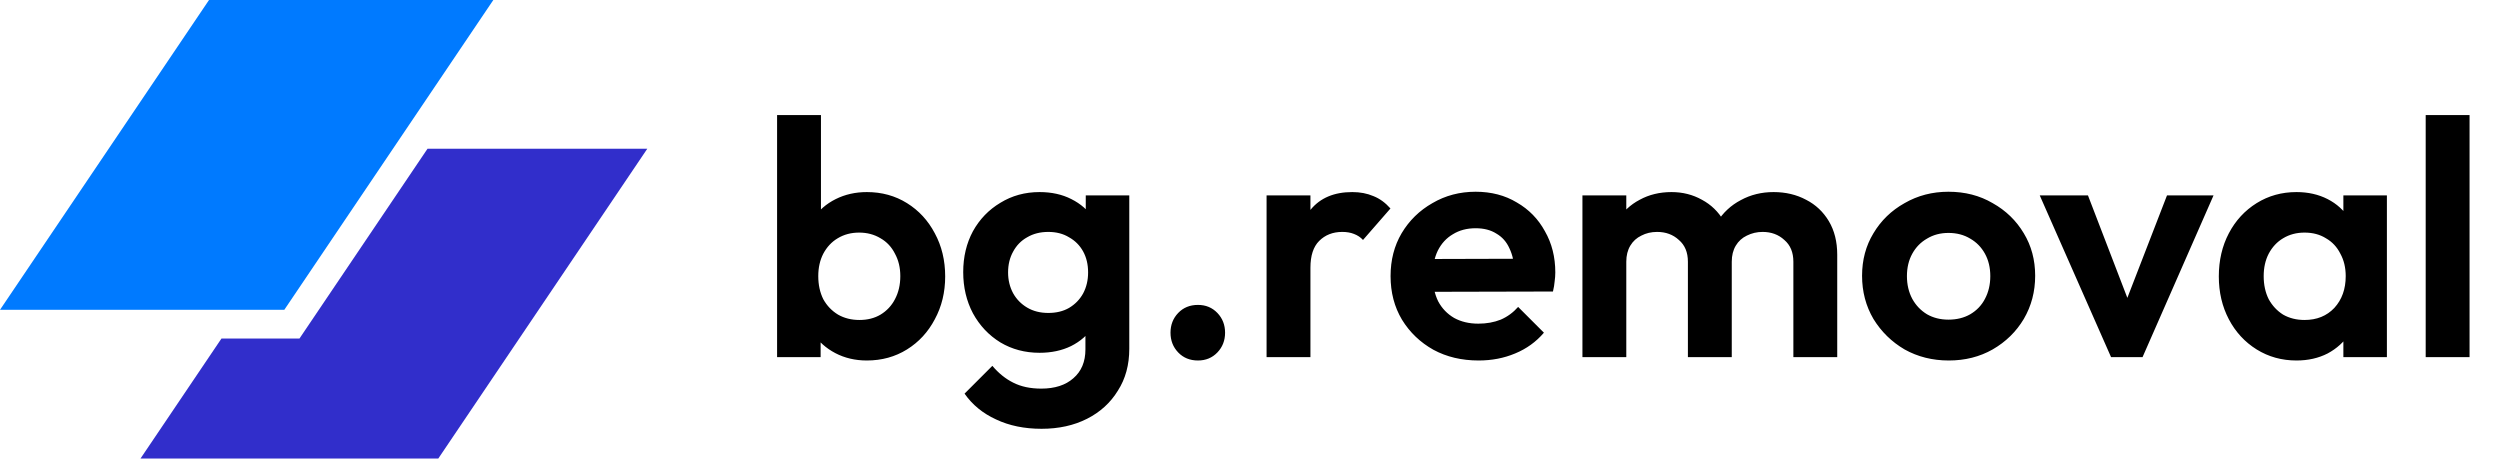
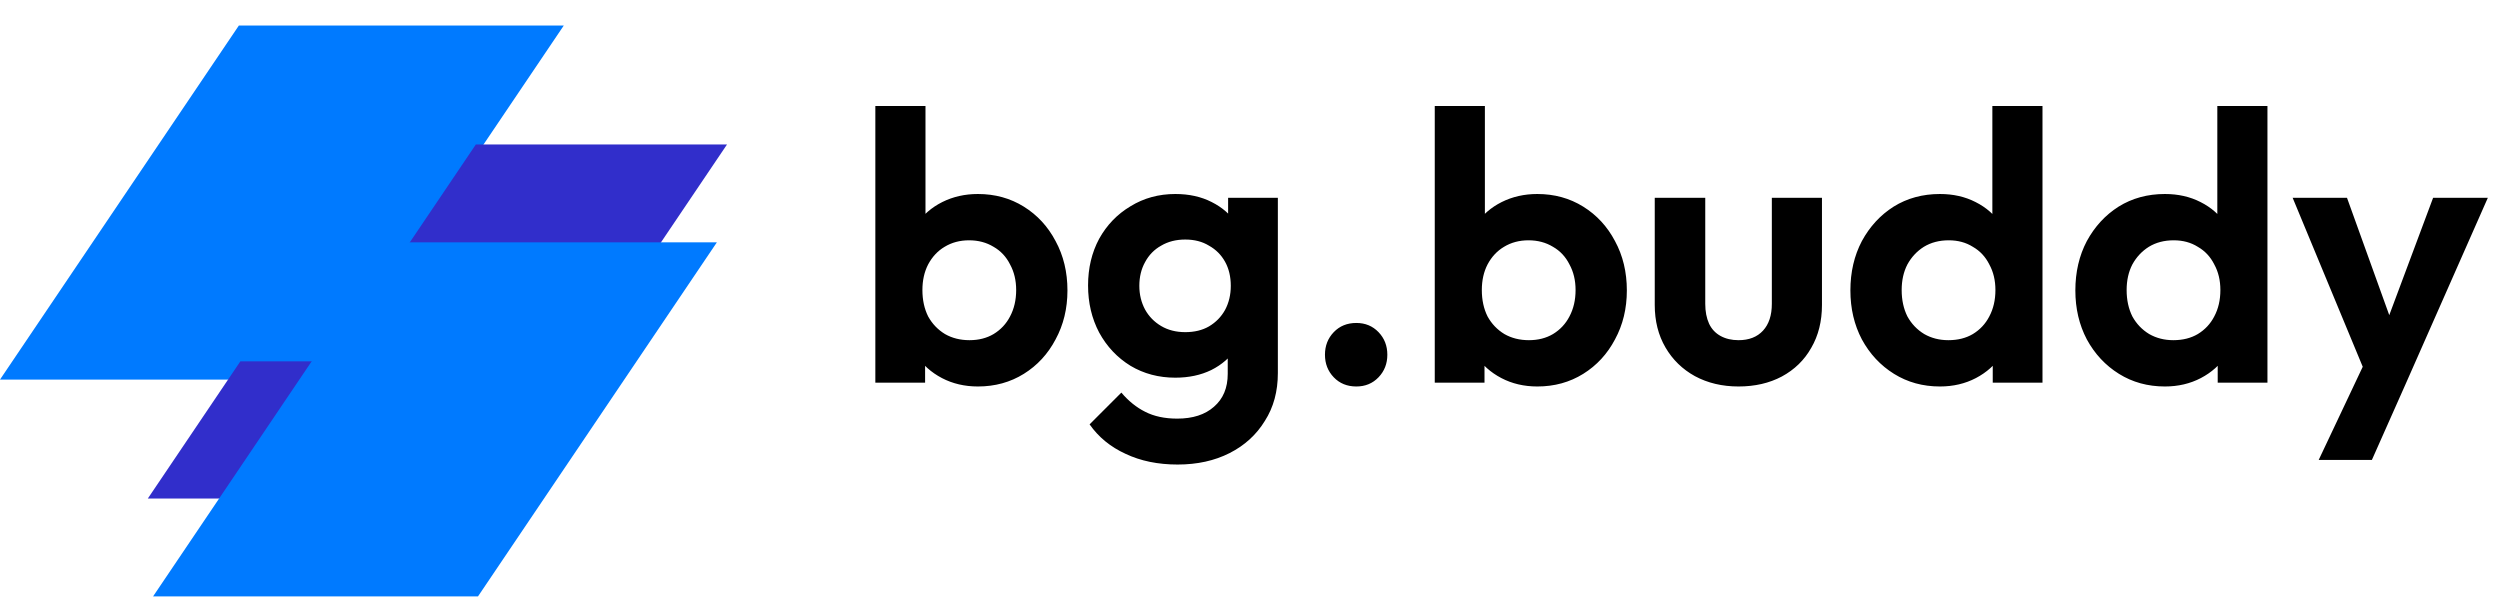
- <svg xmlns="http://www.w3.org/2000/svg" width="224" height="42" viewBox="0 0 224 42" fill="none">
-   <path d="M77.668 32.3C76.627 32.3 75.688 32.08 74.847 31.64C74.007 31.2 73.338 30.6 72.838 29.84C72.338 29.08 72.067 28.23 72.028 27.29V22.13C72.067 21.19 72.338 20.35 72.838 19.61C73.358 18.85 74.037 18.26 74.877 17.84C75.718 17.42 76.647 17.21 77.668 17.21C79.007 17.21 80.207 17.54 81.267 18.2C82.328 18.86 83.157 19.76 83.757 20.9C84.377 22.04 84.688 23.33 84.688 24.77C84.688 26.19 84.377 27.47 83.757 28.61C83.157 29.75 82.328 30.65 81.267 31.31C80.207 31.97 79.007 32.3 77.668 32.3ZM77.007 28.67C77.728 28.67 78.358 28.51 78.897 28.19C79.457 27.85 79.888 27.39 80.188 26.81C80.507 26.21 80.668 25.52 80.668 24.74C80.668 23.98 80.507 23.31 80.188 22.73C79.888 22.13 79.457 21.67 78.897 21.35C78.338 21.01 77.698 20.84 76.978 20.84C76.257 20.84 75.618 21.01 75.058 21.35C74.517 21.67 74.088 22.13 73.767 22.73C73.468 23.31 73.317 23.98 73.317 24.74C73.317 25.52 73.468 26.21 73.767 26.81C74.088 27.39 74.528 27.85 75.088 28.19C75.647 28.51 76.287 28.67 77.007 28.67ZM69.627 32V10.31H73.558V21.08L72.897 24.56L73.528 28.1V32H69.627ZM93.324 38.42C91.784 38.42 90.424 38.14 89.244 37.58C88.064 37.04 87.124 36.27 86.424 35.27L88.914 32.78C89.474 33.44 90.094 33.94 90.774 34.28C91.474 34.64 92.314 34.82 93.294 34.82C94.514 34.82 95.474 34.51 96.174 33.89C96.894 33.27 97.254 32.41 97.254 31.31V27.68L97.914 24.5L97.284 21.32V17.51H101.184V31.25C101.184 32.69 100.844 33.94 100.164 35C99.504 36.08 98.584 36.92 97.404 37.52C96.224 38.12 94.864 38.42 93.324 38.42ZM93.144 31.61C91.844 31.61 90.674 31.3 89.634 30.68C88.594 30.04 87.774 29.17 87.174 28.07C86.594 26.97 86.304 25.74 86.304 24.38C86.304 23.02 86.594 21.8 87.174 20.72C87.774 19.64 88.594 18.79 89.634 18.17C90.674 17.53 91.844 17.21 93.144 17.21C94.224 17.21 95.174 17.42 95.994 17.84C96.834 18.26 97.494 18.84 97.974 19.58C98.454 20.3 98.714 21.15 98.754 22.13V26.69C98.714 27.65 98.444 28.51 97.944 29.27C97.464 30.01 96.804 30.59 95.964 31.01C95.144 31.41 94.204 31.61 93.144 31.61ZM93.924 28.04C94.644 28.04 95.264 27.89 95.784 27.59C96.324 27.27 96.744 26.84 97.044 26.3C97.344 25.74 97.494 25.11 97.494 24.41C97.494 23.69 97.344 23.06 97.044 22.52C96.744 21.98 96.324 21.56 95.784 21.26C95.264 20.94 94.644 20.78 93.924 20.78C93.204 20.78 92.574 20.94 92.034 21.26C91.494 21.56 91.074 21.99 90.774 22.55C90.474 23.09 90.324 23.71 90.324 24.41C90.324 25.09 90.474 25.71 90.774 26.27C91.074 26.81 91.494 27.24 92.034 27.56C92.574 27.88 93.204 28.04 93.924 28.04ZM107.337 32.3C106.617 32.3 106.027 32.06 105.567 31.58C105.107 31.1 104.877 30.51 104.877 29.81C104.877 29.11 105.107 28.52 105.567 28.04C106.027 27.56 106.617 27.32 107.337 27.32C108.037 27.32 108.617 27.56 109.077 28.04C109.537 28.52 109.767 29.11 109.767 29.81C109.767 30.51 109.537 31.1 109.077 31.58C108.617 32.06 108.037 32.3 107.337 32.3ZM113.485 32V17.51H117.415V32H113.485ZM117.415 23.99L115.885 22.97C116.065 21.19 116.585 19.79 117.445 18.77C118.305 17.73 119.545 17.21 121.165 17.21C121.865 17.21 122.495 17.33 123.055 17.57C123.615 17.79 124.125 18.16 124.585 18.68L122.125 21.5C121.905 21.26 121.635 21.08 121.315 20.96C121.015 20.84 120.665 20.78 120.265 20.78C119.425 20.78 118.735 21.05 118.195 21.59C117.675 22.11 117.415 22.91 117.415 23.99ZM132.485 32.3C130.965 32.3 129.615 31.98 128.435 31.34C127.255 30.68 126.315 29.78 125.615 28.64C124.935 27.5 124.595 26.2 124.595 24.74C124.595 23.3 124.925 22.02 125.585 20.9C126.265 19.76 127.185 18.86 128.345 18.2C129.505 17.52 130.795 17.18 132.215 17.18C133.615 17.18 134.845 17.5 135.905 18.14C136.985 18.76 137.825 19.62 138.425 20.72C139.045 21.8 139.355 23.03 139.355 24.41C139.355 24.67 139.335 24.94 139.295 25.22C139.275 25.48 139.225 25.78 139.145 26.12L126.965 26.15V23.21L137.315 23.18L135.725 24.41C135.685 23.55 135.525 22.83 135.245 22.25C134.985 21.67 134.595 21.23 134.075 20.93C133.575 20.61 132.955 20.45 132.215 20.45C131.435 20.45 130.755 20.63 130.175 20.99C129.595 21.33 129.145 21.82 128.825 22.46C128.525 23.08 128.375 23.82 128.375 24.68C128.375 25.56 128.535 26.33 128.855 26.99C129.195 27.63 129.675 28.13 130.295 28.49C130.915 28.83 131.635 29 132.455 29C133.195 29 133.865 28.88 134.465 28.64C135.065 28.38 135.585 28 136.025 27.5L138.335 29.81C137.635 30.63 136.775 31.25 135.755 31.67C134.755 32.09 133.665 32.3 132.485 32.3ZM141.786 32V17.51H145.716V32H141.786ZM151.236 32V23.45C151.236 22.61 150.966 21.96 150.426 21.5C149.906 21.02 149.256 20.78 148.476 20.78C147.956 20.78 147.486 20.89 147.066 21.11C146.646 21.31 146.316 21.61 146.076 22.01C145.836 22.41 145.716 22.89 145.716 23.45L144.186 22.7C144.186 21.58 144.426 20.61 144.906 19.79C145.406 18.97 146.076 18.34 146.916 17.9C147.756 17.44 148.706 17.21 149.766 17.21C150.766 17.21 151.676 17.44 152.496 17.9C153.316 18.34 153.966 18.97 154.446 19.79C154.926 20.59 155.166 21.56 155.166 22.7V32H151.236ZM160.686 32V23.45C160.686 22.61 160.416 21.96 159.876 21.5C159.356 21.02 158.706 20.78 157.926 20.78C157.426 20.78 156.956 20.89 156.516 21.11C156.096 21.31 155.766 21.61 155.526 22.01C155.286 22.41 155.166 22.89 155.166 23.45L152.916 22.91C152.996 21.75 153.306 20.75 153.846 19.91C154.386 19.05 155.096 18.39 155.976 17.93C156.856 17.45 157.836 17.21 158.916 17.21C159.996 17.21 160.966 17.44 161.826 17.9C162.686 18.34 163.366 18.98 163.866 19.82C164.366 20.66 164.616 21.66 164.616 22.82V32H160.686ZM174.611 32.3C173.151 32.3 171.831 31.97 170.651 31.31C169.491 30.63 168.561 29.72 167.861 28.58C167.181 27.42 166.841 26.13 166.841 24.71C166.841 23.29 167.181 22.02 167.861 20.9C168.541 19.76 169.471 18.86 170.651 18.2C171.831 17.52 173.141 17.18 174.581 17.18C176.061 17.18 177.381 17.52 178.541 18.2C179.721 18.86 180.651 19.76 181.331 20.9C182.011 22.02 182.351 23.29 182.351 24.71C182.351 26.13 182.011 27.42 181.331 28.58C180.651 29.72 179.721 30.63 178.541 31.31C177.381 31.97 176.071 32.3 174.611 32.3ZM174.581 28.64C175.321 28.64 175.971 28.48 176.531 28.16C177.111 27.82 177.551 27.36 177.851 26.78C178.171 26.18 178.331 25.5 178.331 24.74C178.331 23.98 178.171 23.31 177.851 22.73C177.531 22.15 177.091 21.7 176.531 21.38C175.971 21.04 175.321 20.87 174.581 20.87C173.861 20.87 173.221 21.04 172.661 21.38C172.101 21.7 171.661 22.15 171.341 22.73C171.021 23.31 170.861 23.98 170.861 24.74C170.861 25.5 171.021 26.18 171.341 26.78C171.661 27.36 172.101 27.82 172.661 28.16C173.221 28.48 173.861 28.64 174.581 28.64ZM189.152 32L182.762 17.51H187.082L191.672 29.45H189.542L194.162 17.51H198.332L191.972 32H189.152ZM205.766 32.3C204.446 32.3 203.256 31.97 202.196 31.31C201.136 30.65 200.306 29.75 199.706 28.61C199.106 27.47 198.806 26.19 198.806 24.77C198.806 23.33 199.106 22.04 199.706 20.9C200.306 19.76 201.136 18.86 202.196 18.2C203.256 17.54 204.446 17.21 205.766 17.21C206.806 17.21 207.736 17.42 208.556 17.84C209.376 18.26 210.026 18.85 210.506 19.61C211.006 20.35 211.276 21.19 211.316 22.13V27.35C211.276 28.31 211.006 29.16 210.506 29.9C210.026 30.64 209.376 31.23 208.556 31.67C207.736 32.09 206.806 32.3 205.766 32.3ZM206.486 28.67C207.586 28.67 208.476 28.31 209.156 27.59C209.836 26.85 210.176 25.9 210.176 24.74C210.176 23.98 210.016 23.31 209.696 22.73C209.396 22.13 208.966 21.67 208.406 21.35C207.866 21.01 207.226 20.84 206.486 20.84C205.766 20.84 205.126 21.01 204.566 21.35C204.026 21.67 203.596 22.13 203.276 22.73C202.976 23.31 202.826 23.98 202.826 24.74C202.826 25.52 202.976 26.21 203.276 26.81C203.596 27.39 204.026 27.85 204.566 28.19C205.126 28.51 205.766 28.67 206.486 28.67ZM209.966 32V28.1L210.596 24.56L209.966 21.08V17.51H213.866V32H209.966ZM217.342 32V10.31H221.272V32H217.342Z" fill="black" />
-   <path d="M18.728 0H44.202L25.474 27.759H0L18.728 0Z" fill="#007AFF" />
-   <path d="M19.844 30.331L12.59 41.083H39.272L58 13.324H38.307L26.833 30.331H19.844Z" fill="#312ECB" />
+ <svg xmlns="http://www.w3.org/2000/svg" width="196" height="47" viewBox="0 0 196 47" fill="none">
+   <path d="M76.668 30.3C75.627 30.3 74.688 30.08 73.847 29.64C73.007 29.2 72.338 28.6 71.838 27.84C71.338 27.08 71.067 26.23 71.028 25.29V20.13C71.067 19.19 71.338 18.35 71.838 17.61C72.358 16.85 73.037 16.26 73.877 15.84C74.718 15.42 75.647 15.21 76.668 15.21C78.007 15.21 79.207 15.54 80.267 16.2C81.328 16.86 82.157 17.76 82.757 18.9C83.377 20.04 83.688 21.33 83.688 22.77C83.688 24.19 83.377 25.47 82.757 26.61C82.157 27.75 81.328 28.65 80.267 29.31C79.207 29.97 78.007 30.3 76.668 30.3ZM68.627 30V8.31H72.558V19.08L71.897 22.56L72.528 26.1V30H68.627ZM76.007 26.67C76.728 26.67 77.358 26.51 77.897 26.19C78.457 25.85 78.888 25.39 79.188 24.81C79.507 24.21 79.668 23.52 79.668 22.74C79.668 21.98 79.507 21.31 79.188 20.73C78.888 20.13 78.457 19.67 77.897 19.35C77.338 19.01 76.698 18.84 75.978 18.84C75.257 18.84 74.618 19.01 74.058 19.35C73.517 19.67 73.088 20.13 72.767 20.73C72.468 21.31 72.317 21.98 72.317 22.74C72.317 23.52 72.468 24.21 72.767 24.81C73.088 25.39 73.528 25.85 74.088 26.19C74.647 26.51 75.287 26.67 76.007 26.67ZM92.324 36.42C90.784 36.42 89.424 36.14 88.244 35.58C87.064 35.04 86.124 34.27 85.424 33.27L87.914 30.78C88.474 31.44 89.094 31.94 89.774 32.28C90.474 32.64 91.314 32.82 92.294 32.82C93.514 32.82 94.474 32.51 95.174 31.89C95.894 31.27 96.254 30.41 96.254 29.31V25.68L96.914 22.5L96.284 19.32V15.51H100.184V29.25C100.184 30.69 99.844 31.94 99.164 33C98.504 34.08 97.584 34.92 96.404 35.52C95.224 36.12 93.864 36.42 92.324 36.42ZM92.144 29.61C90.844 29.61 89.674 29.3 88.634 28.68C87.594 28.04 86.774 27.17 86.174 26.07C85.594 24.97 85.304 23.74 85.304 22.38C85.304 21.02 85.594 19.8 86.174 18.72C86.774 17.64 87.594 16.79 88.634 16.17C89.674 15.53 90.844 15.21 92.144 15.21C93.224 15.21 94.174 15.42 94.994 15.84C95.834 16.26 96.494 16.84 96.974 17.58C97.454 18.3 97.714 19.15 97.754 20.13V24.69C97.714 25.65 97.444 26.51 96.944 27.27C96.464 28.01 95.804 28.59 94.964 29.01C94.144 29.41 93.204 29.61 92.144 29.61ZM92.924 26.04C93.644 26.04 94.264 25.89 94.784 25.59C95.324 25.27 95.744 24.84 96.044 24.3C96.344 23.74 96.494 23.11 96.494 22.41C96.494 21.69 96.344 21.06 96.044 20.52C95.744 19.98 95.324 19.56 94.784 19.26C94.264 18.94 93.644 18.78 92.924 18.78C92.204 18.78 91.574 18.94 91.034 19.26C90.494 19.56 90.074 19.99 89.774 20.55C89.474 21.09 89.324 21.71 89.324 22.41C89.324 23.09 89.474 23.71 89.774 24.27C90.074 24.81 90.494 25.24 91.034 25.56C91.574 25.88 92.204 26.04 92.924 26.04ZM106.337 30.3C105.617 30.3 105.027 30.06 104.567 29.58C104.107 29.1 103.877 28.51 103.877 27.81C103.877 27.11 104.107 26.52 104.567 26.04C105.027 25.56 105.617 25.32 106.337 25.32C107.037 25.32 107.617 25.56 108.077 26.04C108.537 26.52 108.767 27.11 108.767 27.81C108.767 28.51 108.537 29.1 108.077 29.58C107.617 30.06 107.037 30.3 106.337 30.3ZM120.525 30.3C119.485 30.3 118.545 30.08 117.705 29.64C116.865 29.2 116.195 28.6 115.695 27.84C115.195 27.08 114.925 26.23 114.885 25.29V20.13C114.925 19.19 115.195 18.35 115.695 17.61C116.215 16.85 116.895 16.26 117.735 15.84C118.575 15.42 119.505 15.21 120.525 15.21C121.865 15.21 123.065 15.54 124.125 16.2C125.185 16.86 126.015 17.76 126.615 18.9C127.235 20.04 127.545 21.33 127.545 22.77C127.545 24.19 127.235 25.47 126.615 26.61C126.015 27.75 125.185 28.65 124.125 29.31C123.065 29.97 121.865 30.3 120.525 30.3ZM112.485 30V8.31H116.415V19.08L115.755 22.56L116.385 26.1V30H112.485ZM119.865 26.67C120.585 26.67 121.215 26.51 121.755 26.19C122.315 25.85 122.745 25.39 123.045 24.81C123.365 24.21 123.525 23.52 123.525 22.74C123.525 21.98 123.365 21.31 123.045 20.73C122.745 20.13 122.315 19.67 121.755 19.35C121.195 19.01 120.555 18.84 119.835 18.84C119.115 18.84 118.475 19.01 117.915 19.35C117.375 19.67 116.945 20.13 116.625 20.73C116.325 21.31 116.175 21.98 116.175 22.74C116.175 23.52 116.325 24.21 116.625 24.81C116.945 25.39 117.385 25.85 117.945 26.19C118.505 26.51 119.145 26.67 119.865 26.67ZM136.302 30.3C135.022 30.3 133.882 30.03 132.882 29.49C131.902 28.95 131.132 28.2 130.572 27.24C130.012 26.28 129.732 25.17 129.732 23.91V15.51H133.692V23.82C133.692 24.42 133.792 24.94 133.992 25.38C134.192 25.8 134.492 26.12 134.892 26.34C135.292 26.56 135.762 26.67 136.302 26.67C137.122 26.67 137.762 26.42 138.222 25.92C138.682 25.42 138.912 24.72 138.912 23.82V15.51H142.842V23.91C142.842 25.19 142.562 26.31 142.002 27.27C141.462 28.23 140.692 28.98 139.692 29.52C138.712 30.04 137.582 30.3 136.302 30.3ZM152.091 30.3C150.751 30.3 149.551 29.97 148.491 29.31C147.431 28.65 146.591 27.75 145.971 26.61C145.371 25.47 145.071 24.19 145.071 22.77C145.071 21.33 145.371 20.04 145.971 18.9C146.591 17.76 147.421 16.86 148.461 16.2C149.521 15.54 150.731 15.21 152.091 15.21C153.131 15.21 154.061 15.42 154.881 15.84C155.721 16.26 156.391 16.85 156.891 17.61C157.411 18.35 157.691 19.19 157.731 20.13V25.29C157.691 26.23 157.421 27.08 156.921 27.84C156.421 28.6 155.751 29.2 154.911 29.64C154.071 30.08 153.131 30.3 152.091 30.3ZM152.751 26.67C153.491 26.67 154.131 26.51 154.671 26.19C155.231 25.85 155.661 25.39 155.961 24.81C156.281 24.21 156.441 23.52 156.441 22.74C156.441 21.98 156.281 21.31 155.961 20.73C155.661 20.13 155.231 19.67 154.671 19.35C154.131 19.01 153.501 18.84 152.781 18.84C152.041 18.84 151.391 19.01 150.831 19.35C150.291 19.69 149.861 20.15 149.541 20.73C149.241 21.31 149.091 21.98 149.091 22.74C149.091 23.52 149.241 24.21 149.541 24.81C149.861 25.39 150.301 25.85 150.861 26.19C151.421 26.51 152.051 26.67 152.751 26.67ZM160.131 30H156.231V26.1L156.861 22.56L156.201 19.08V8.31H160.131V30ZM169.728 30.3C168.388 30.3 167.188 29.97 166.128 29.31C165.068 28.65 164.228 27.75 163.608 26.61C163.008 25.47 162.708 24.19 162.708 22.77C162.708 21.33 163.008 20.04 163.608 18.9C164.228 17.76 165.058 16.86 166.098 16.2C167.158 15.54 168.368 15.21 169.728 15.21C170.768 15.21 171.698 15.42 172.518 15.84C173.358 16.26 174.028 16.85 174.528 17.61C175.048 18.35 175.328 19.19 175.368 20.13V25.29C175.328 26.23 175.058 27.08 174.558 27.84C174.058 28.6 173.388 29.2 172.548 29.64C171.708 30.08 170.768 30.3 169.728 30.3ZM170.388 26.67C171.128 26.67 171.768 26.51 172.308 26.19C172.868 25.85 173.298 25.39 173.598 24.81C173.918 24.21 174.078 23.52 174.078 22.74C174.078 21.98 173.918 21.31 173.598 20.73C173.298 20.13 172.868 19.67 172.308 19.35C171.768 19.01 171.138 18.84 170.418 18.84C169.678 18.84 169.028 19.01 168.468 19.35C167.928 19.69 167.498 20.15 167.178 20.73C166.878 21.31 166.728 21.98 166.728 22.74C166.728 23.52 166.878 24.21 167.178 24.81C167.498 25.39 167.938 25.85 168.498 26.19C169.058 26.51 169.688 26.67 170.388 26.67ZM177.768 30H173.868V26.1L174.498 22.56L173.838 19.08V8.31H177.768V30ZM185.805 30.12L179.745 15.51H184.005L188.025 26.67H186.585L190.755 15.51H195.045L188.595 30.12H185.805ZM181.785 36.06L186.195 26.73L188.595 30.12L185.955 36.06H181.785Z" fill="black" />
+   <path d="M18.728 2H44.202L25.474 29.759H0L18.728 2Z" fill="#007AFF" />
+   <path d="M18.844 28.331L11.59 39.083H38.272L57 11.324H37.307L25.833 28.331H18.844Z" fill="#312ECB" />
+   <path d="M30.728 19H56.202L37.474 46.759H12L30.728 19Z" fill="#007AFF" />
</svg>
